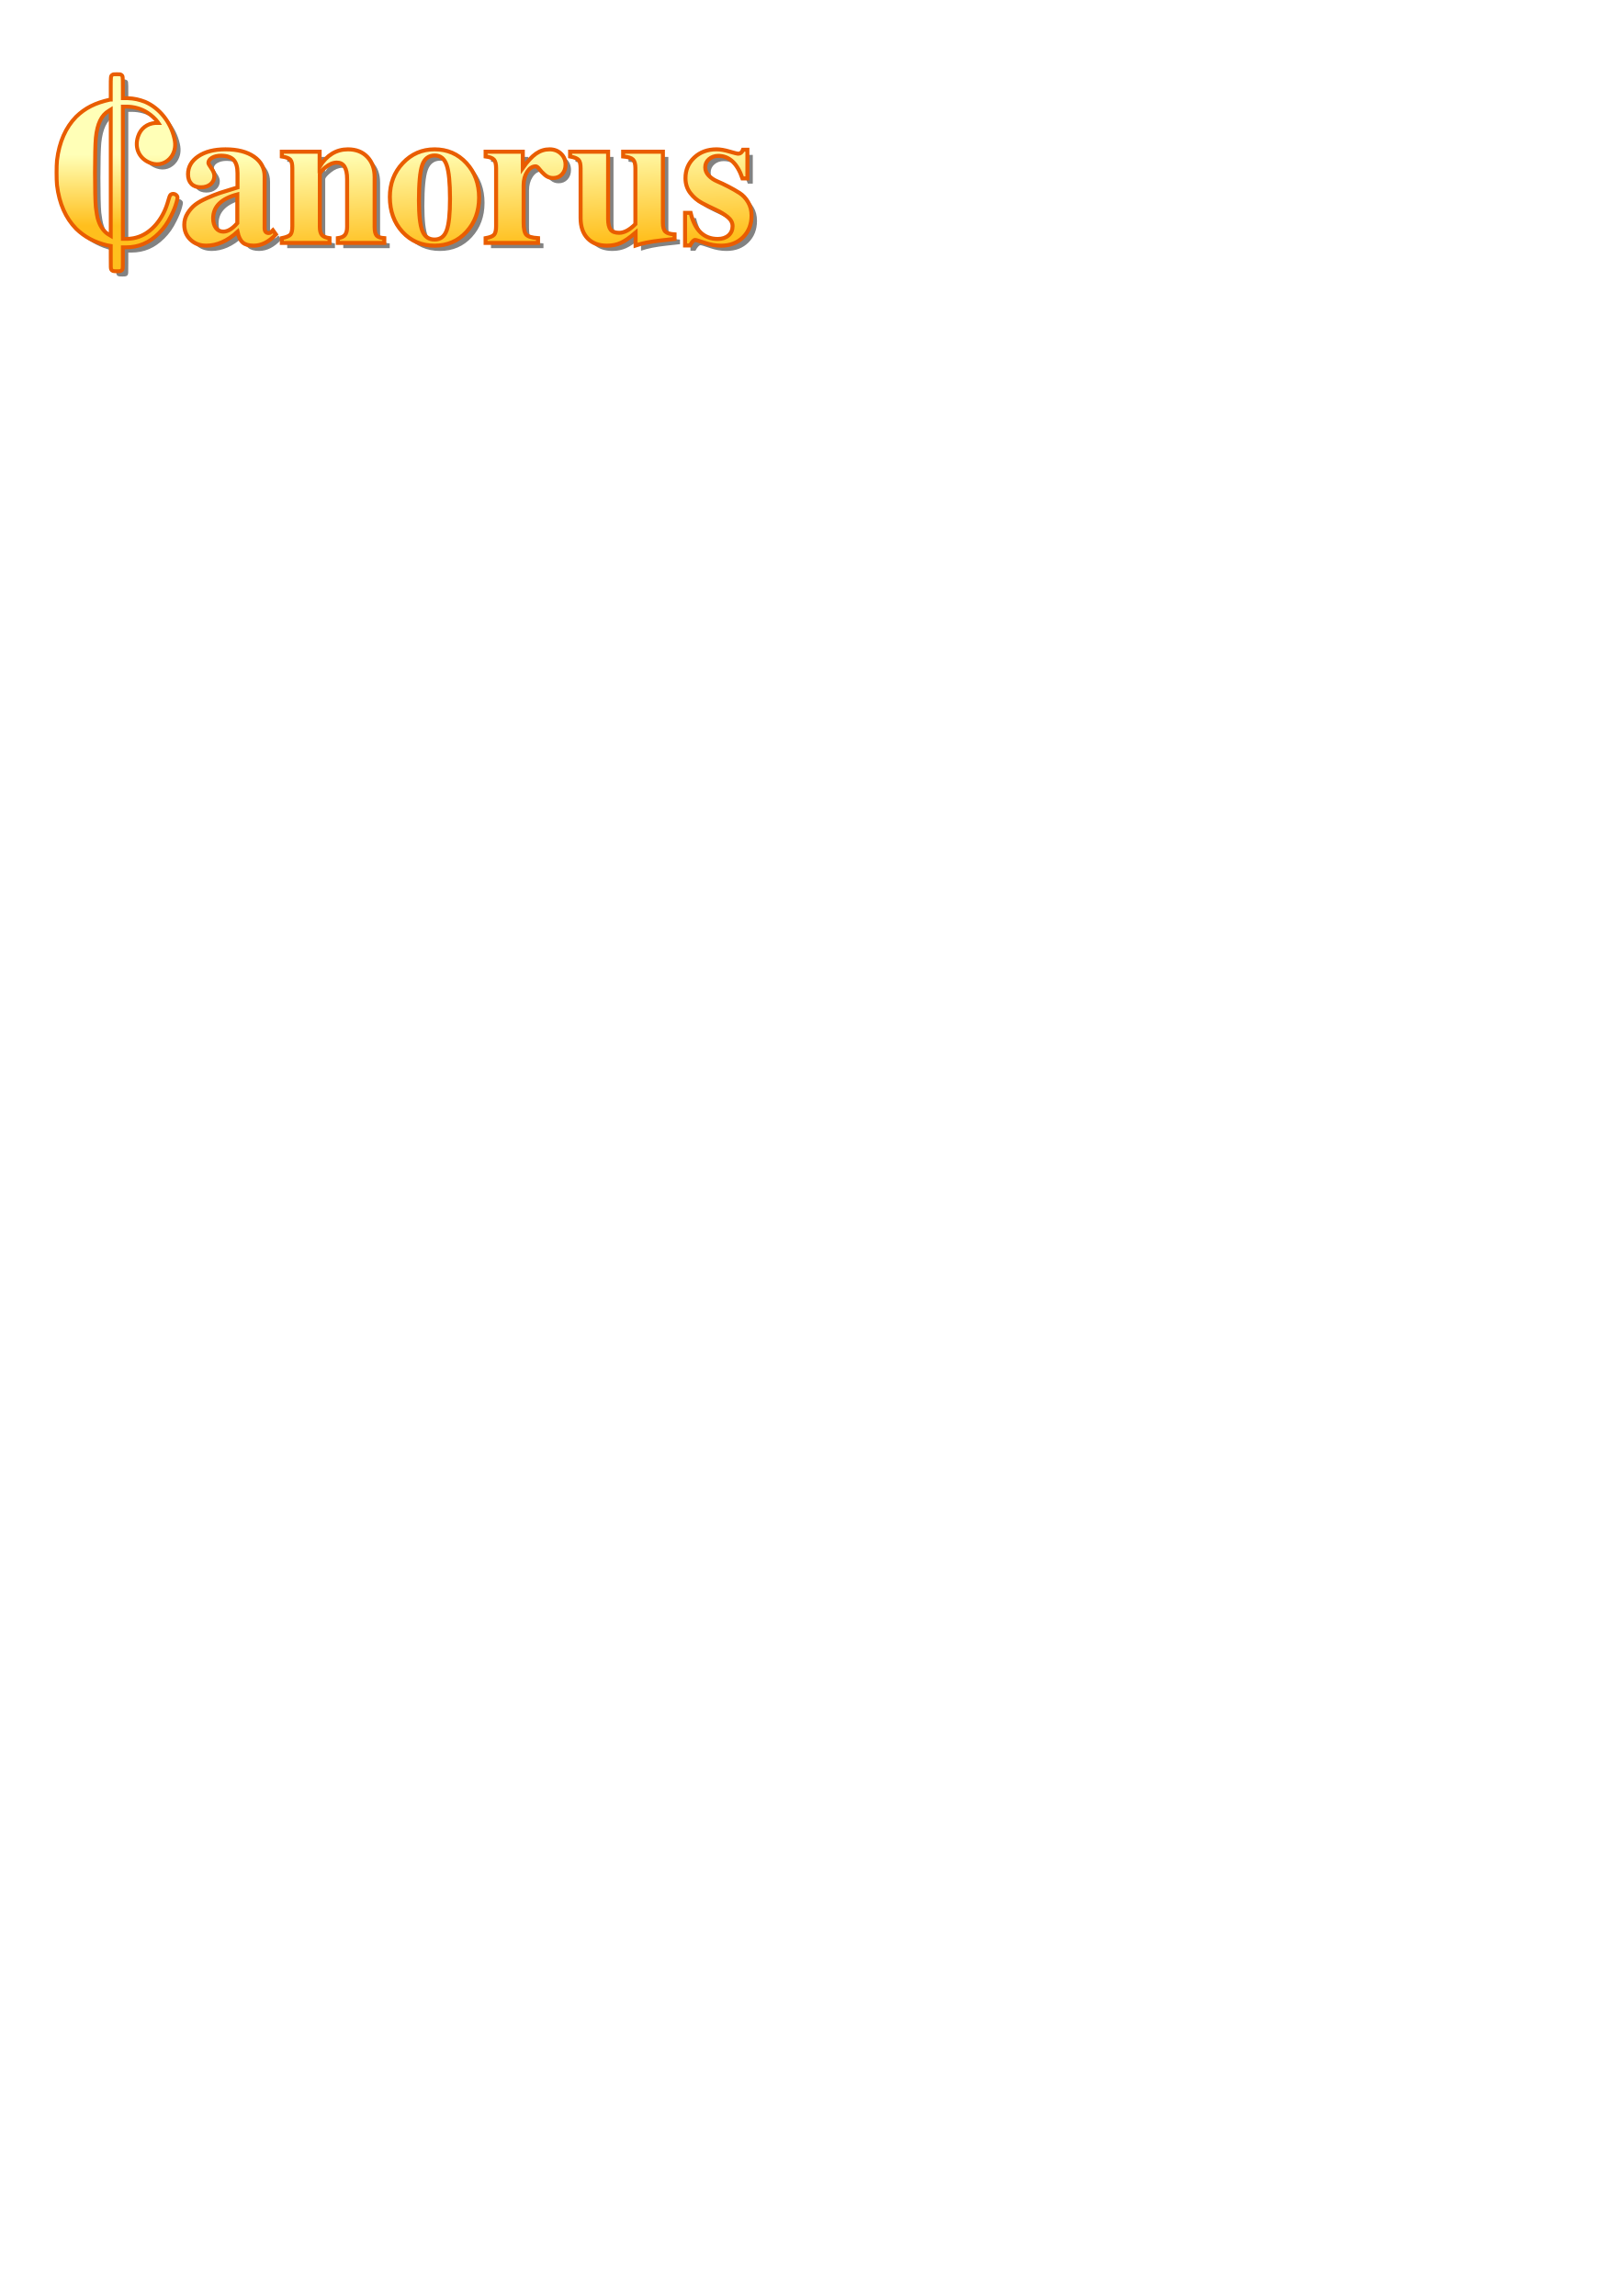
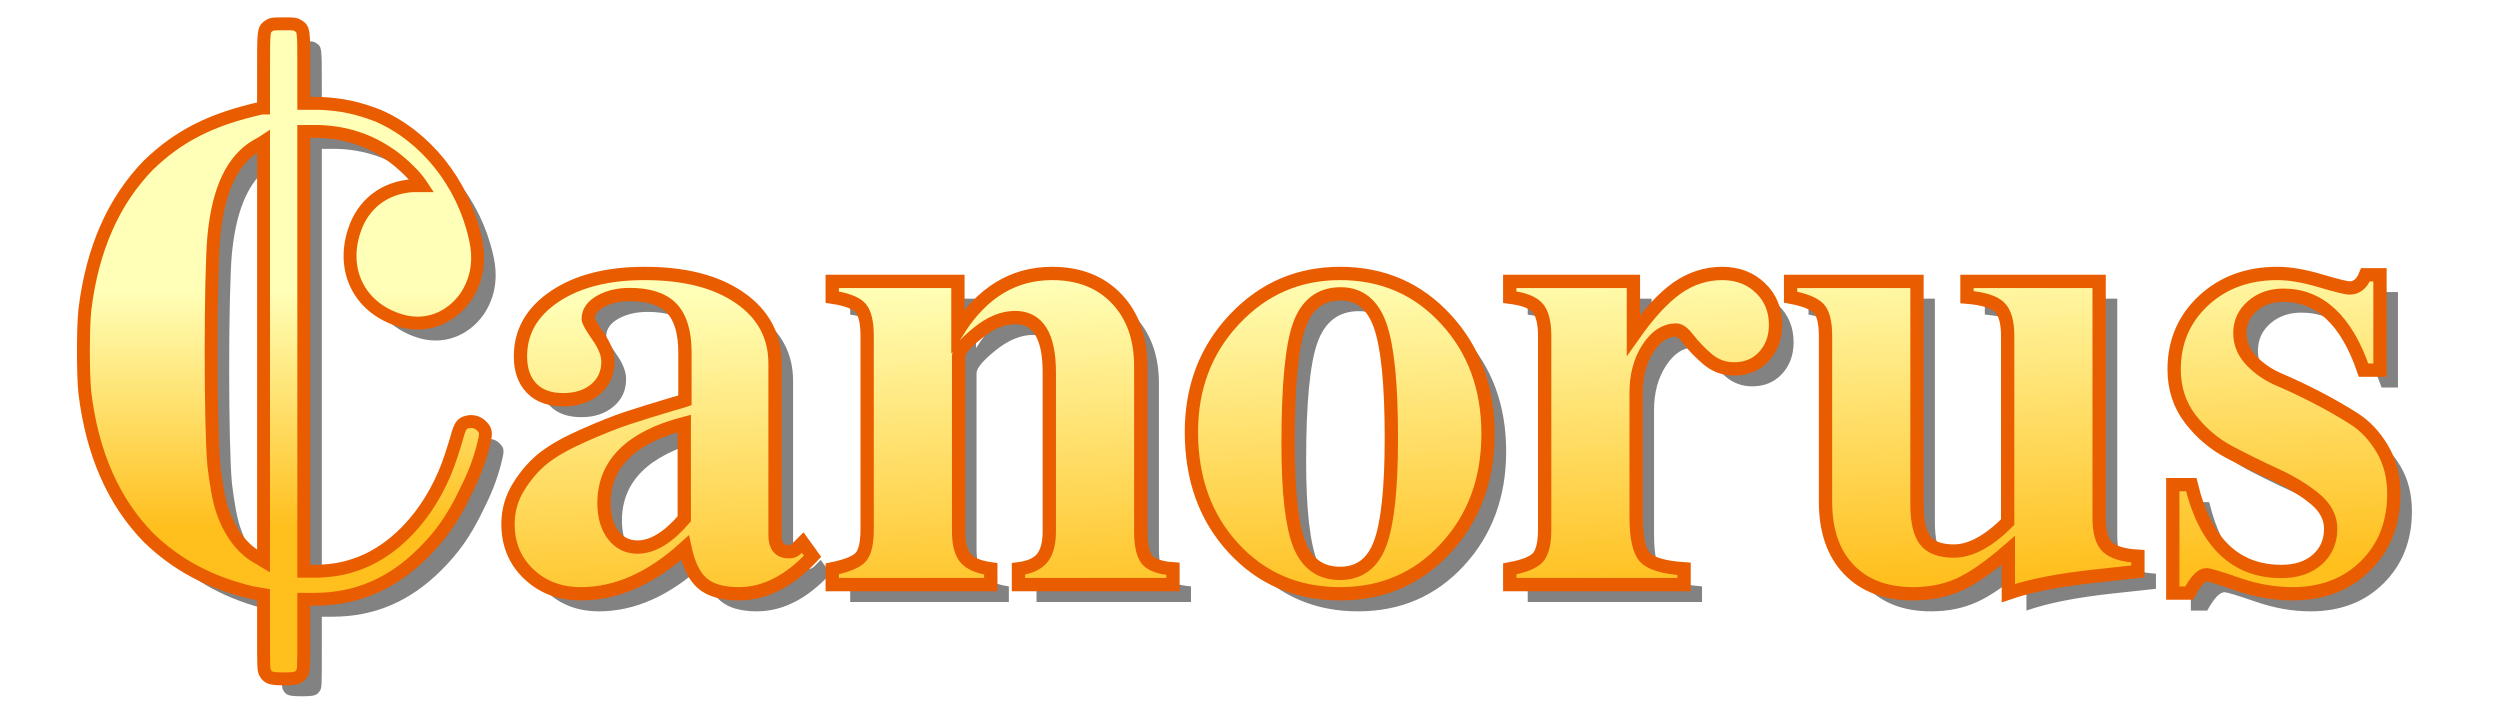
- <svg xmlns="http://www.w3.org/2000/svg" xmlns:xlink="http://www.w3.org/1999/xlink" width="744.094" height="1052.362" id="svg2591">
+ <svg xmlns="http://www.w3.org/2000/svg" xmlns:xlink="http://www.w3.org/1999/xlink" width="700" height="200" id="svg2591" version="1.0">
  <defs id="defs2593">
-     <filter id="filter3748" x="-0.044" width="1.088" y="-0.156" height="1.313">
-       <feGaussianBlur stdDeviation="2.725" id="feGaussianBlur3750" />
-     </filter>
-     <linearGradient xlink:href="#linearGradient4452" id="linearGradient2837" gradientUnits="userSpaceOnUse" x1="280.345" y1="-188.932" x2="280.345" y2="63.947" />
    <linearGradient xlink:href="#linearGradient4452" id="linearGradient2839" gradientUnits="userSpaceOnUse" x1="-5.294" y1="0" x2="435.933" y2="0" />
    <linearGradient id="linearGradient4452">
      <stop id="stop4454" offset="0" style="stop-color:#ffbf1d;stop-opacity:1;" />
      <stop id="stop4456" offset="1" style="stop-color:#ffffb7;stop-opacity:1;" />
    </linearGradient>
-     <linearGradient xlink:href="#linearGradient4452" id="linearGradient3663" gradientUnits="userSpaceOnUse" gradientTransform="matrix(1.958465,0,0,1.958465,134.1491,108.8473)" x1="35.101" y1="2.624" x2="34.116" y2="-20.995" />
+     <linearGradient xlink:href="#linearGradient4452" id="linearGradient3663" gradientUnits="userSpaceOnUse" gradientTransform="matrix(1.958465,0,0,1.958465,118.4348,85.99018)" x1="35.101" y1="2.624" x2="34.116" y2="-20.995" />
+     <linearGradient xlink:href="#linearGradient4452" id="linearGradient2502" gradientUnits="userSpaceOnUse" x1="280.345" y1="-188.932" x2="280.345" y2="63.947" />
+     <linearGradient xlink:href="#linearGradient4452" id="linearGradient2504" gradientUnits="userSpaceOnUse" x1="-5.294" y1="0" x2="435.933" y2="0" />
+     <linearGradient xlink:href="#linearGradient4452" id="linearGradient2506" gradientUnits="userSpaceOnUse" gradientTransform="matrix(1.958465,0,0,1.958465,118.4348,85.99018)" x1="35.101" y1="2.624" x2="34.116" y2="-20.995" />
  </defs>
  <g id="layer1">
-     <g id="g13764" transform="matrix(2.159984,0,0,2.159984,254.4143,356.7766)" style="opacity:0.49;fill:#000000;fill-opacity:1;stroke:none">
-       <g style="fill:#000000;fill-opacity:1;stroke:none;stroke-width:13.788;stroke-miterlimit:4;stroke-dasharray:none;stroke-opacity:0.519" id="g6420" transform="matrix(5.9719617e-2,0,0,-5.9719617e-2,-104.6614,-127.4077)">
-         <path style="fill:#000000;fill-opacity:1;stroke:none;stroke-width:13.788;stroke-miterlimit:4;stroke-dasharray:none;stroke-opacity:0.519" id="path6422" d="M 199,348 C 202,350 204,350 215,350 C 225,350 227,350 230,348 C 236,344 236,344 236,303 L 236,265 L 253,265 C 277,264 294,260 315,252 C 366,230 406,180 419,122 C 425,97 421,76 409,58 C 392,34 364,24 336,34 C 295,48 276,87 290,129 C 299,157 322,175 352,177 L 362,177 L 360,180 C 353,190 337,205 324,213 C 301,228 275,235 248,235 L 236,235 L 236,0 L 236,-235 L 252,-235 C 270,-234 280,-232 294,-227 C 338,-211 376,-167 394,-110 C 397,-101 400,-91 401,-87 C 404,-78 406,-76 414,-75 C 420,-75 424,-77 428,-82 C 431,-86 431,-89 427,-104 C 422,-122 417,-134 408,-152 C 395,-179 382,-197 364,-215 C 330,-249 292,-265 247,-265 L 236,-265 L 236,-303 C 236,-338 236,-341 234,-344 C 231,-349 228,-350 215,-350 C 201,-350 198,-349 195,-344 C 193,-341 193,-338 193,-300 L 193,-260 L 181,-258 C 135,-247 100,-228 70,-199 C 33,-161 10,-110 2,-44 C 0,-24 0,24 2,44 C 10,110 33,161 70,199 C 102,230 137,248 191,260 L 193,260 L 193,300 C 193,344 193,344 199,348 z M 193,0 L 193,224 C 193,224 190,222 186,220 C 160,205 145,174 140,124 C 136,84 136,-84 140,-123 C 142,-139 145,-159 149,-170 C 157,-194 171,-212 188,-221 L 193,-224 L 193,0 z" />
+     <g id="g2491" transform="matrix(2.031226,0,0,2.031226,2.614908,-16.02743)">
+       <g style="opacity:0.49;fill:#000000;fill-opacity:1;stroke:none" transform="matrix(2.159984,0,0,2.159984,238.7,333.9195)" id="g13764">
+         <g transform="matrix(5.9719617e-2,0,0,-5.9719617e-2,-104.6614,-127.4077)" id="g6420" style="fill:#000000;fill-opacity:1;stroke:none;stroke-width:13.788;stroke-miterlimit:4;stroke-dasharray:none;stroke-opacity:0.519">
+           <path d="M 199,348 C 202,350 204,350 215,350 C 225,350 227,350 230,348 C 236,344 236,344 236,303 L 236,265 L 253,265 C 277,264 294,260 315,252 C 366,230 406,180 419,122 C 425,97 421,76 409,58 C 392,34 364,24 336,34 C 295,48 276,87 290,129 C 299,157 322,175 352,177 L 362,177 L 360,180 C 353,190 337,205 324,213 C 301,228 275,235 248,235 L 236,235 L 236,0 L 236,-235 L 252,-235 C 270,-234 280,-232 294,-227 C 338,-211 376,-167 394,-110 C 397,-101 400,-91 401,-87 C 404,-78 406,-76 414,-75 C 420,-75 424,-77 428,-82 C 431,-86 431,-89 427,-104 C 422,-122 417,-134 408,-152 C 395,-179 382,-197 364,-215 C 330,-249 292,-265 247,-265 L 236,-265 L 236,-303 C 236,-338 236,-341 234,-344 C 231,-349 228,-350 215,-350 C 201,-350 198,-349 195,-344 C 193,-341 193,-338 193,-300 L 193,-260 L 181,-258 C 135,-247 100,-228 70,-199 C 33,-161 10,-110 2,-44 C 0,-24 0,24 2,44 C 10,110 33,161 70,199 C 102,230 137,248 191,260 L 193,260 L 193,300 C 193,344 193,344 199,348 z M 193,0 L 193,224 C 193,224 190,222 186,220 C 160,205 145,174 140,124 C 136,84 136,-84 140,-123 C 142,-139 145,-159 149,-170 C 157,-194 171,-212 188,-221 L 193,-224 L 193,0 z" id="path6422" style="fill:#000000;fill-opacity:1;stroke:none;stroke-width:13.788;stroke-miterlimit:4;stroke-dasharray:none;stroke-opacity:0.519" />
+         </g>
+         <text xml:space="preserve" style="font-size:41.978px;font-style:normal;font-weight:bold;text-align:justify;text-anchor:start;fill:#000000;fill-opacity:1;stroke:none;stroke-width:0.85;stroke-linecap:butt;stroke-linejoin:miter;stroke-miterlimit:4;stroke-dasharray:none;stroke-opacity:0.519;font-family:FreeSerif" x="-78.584" y="-112.519" id="text6424">
+           <tspan id="tspan6426" x="-78.584" y="-112.519" style="font-weight:bold;fill:#000000;fill-opacity:1;stroke:none;stroke-width:0.85;stroke-miterlimit:4;stroke-dasharray:none;stroke-opacity:0.519;font-family:FreeSerif">anorus</tspan>
+         </text>
      </g>
-       <text id="text6424" y="-112.519" x="-78.584" style="font-size:41.978px;font-style:normal;font-weight:bold;text-align:justify;text-anchor:start;fill:#000000;fill-opacity:1;stroke:none;stroke-width:0.85;stroke-linecap:butt;stroke-linejoin:miter;stroke-miterlimit:4;stroke-dasharray:none;stroke-opacity:0.519;font-family:FreeSerif" xml:space="preserve">
-         <tspan style="font-weight:bold;fill:#000000;fill-opacity:1;stroke:none;stroke-width:0.85;stroke-miterlimit:4;stroke-dasharray:none;stroke-opacity:0.519;font-family:FreeSerif" y="-112.519" x="-78.584" id="tspan6426">anorus</tspan>
+       <g style="fill:url(#linearGradient2504);fill-opacity:1;stroke:#e95d00;stroke-width:13.788;stroke-miterlimit:4;stroke-dasharray:none;stroke-opacity:1" id="g63430" transform="matrix(0.1289934,0,0,-0.1289934,10.14568,56.32133)">
+         <path style="fill:url(#linearGradient2502);fill-opacity:1;stroke:#e95d00;stroke-width:13.788;stroke-miterlimit:4;stroke-dasharray:none;stroke-opacity:1" id="path63432" d="M 199,348 C 202,350 204,350 215,350 C 225,350 227,350 230,348 C 236,344 236,344 236,303 L 236,265 L 253,265 C 277,264 294,260 315,252 C 366,230 406,180 419,122 C 425,97 421,76 409,58 C 392,34 364,24 336,34 C 295,48 276,87 290,129 C 299,157 322,175 352,177 L 362,177 L 360,180 C 353,190 337,205 324,213 C 301,228 275,235 248,235 L 236,235 L 236,0 L 236,-235 L 252,-235 C 270,-234 280,-232 294,-227 C 338,-211 376,-167 394,-110 C 397,-101 400,-91 401,-87 C 404,-78 406,-76 414,-75 C 420,-75 424,-77 428,-82 C 431,-86 431,-89 427,-104 C 422,-122 417,-134 408,-152 C 395,-179 382,-197 364,-215 C 330,-249 292,-265 247,-265 L 236,-265 L 236,-303 C 236,-338 236,-341 234,-344 C 231,-349 228,-350 215,-350 C 201,-350 198,-349 195,-344 C 193,-341 193,-338 193,-300 L 193,-260 L 181,-258 C 135,-247 100,-228 70,-199 C 33,-161 10,-110 2,-44 C 0,-24 0,24 2,44 C 10,110 33,161 70,199 C 102,230 137,248 191,260 L 193,260 L 193,300 C 193,344 193,344 199,348 z M 193,0 L 193,224 C 193,224 190,222 186,220 C 160,205 145,174 140,124 C 136,84 136,-84 140,-123 C 142,-139 145,-159 149,-170 C 157,-194 171,-212 188,-221 L 193,-224 L 193,0 z" />
+       </g>
+       <text id="text3469" y="88.48" x="66.473" style="font-size:90.672px;font-style:normal;font-weight:bold;text-align:justify;text-anchor:start;fill:url(#linearGradient2506);fill-opacity:1;stroke:#e95d00;stroke-width:1.835;stroke-linecap:butt;stroke-linejoin:miter;stroke-miterlimit:4;stroke-dasharray:none;stroke-opacity:1;font-family:FreeSerif" xml:space="preserve">
+         <tspan style="font-weight:bold;fill:url(#linearGradient2506);fill-opacity:1;stroke:#e95d00;stroke-width:1.835;stroke-miterlimit:4;stroke-dasharray:none;stroke-opacity:1;font-family:FreeSerif" y="88.48" x="66.473" id="tspan3471">anorus</tspan>
      </text>
    </g>
-     <g transform="matrix(0.1289934,0,0,-0.1289934,25.85996,79.17847)" id="g63430" style="fill:url(#linearGradient2839);fill-opacity:1;stroke:#e95d00;stroke-width:13.788;stroke-miterlimit:4;stroke-dasharray:none;stroke-opacity:1">
-       <path d="M 199,348 C 202,350 204,350 215,350 C 225,350 227,350 230,348 C 236,344 236,344 236,303 L 236,265 L 253,265 C 277,264 294,260 315,252 C 366,230 406,180 419,122 C 425,97 421,76 409,58 C 392,34 364,24 336,34 C 295,48 276,87 290,129 C 299,157 322,175 352,177 L 362,177 L 360,180 C 353,190 337,205 324,213 C 301,228 275,235 248,235 L 236,235 L 236,0 L 236,-235 L 252,-235 C 270,-234 280,-232 294,-227 C 338,-211 376,-167 394,-110 C 397,-101 400,-91 401,-87 C 404,-78 406,-76 414,-75 C 420,-75 424,-77 428,-82 C 431,-86 431,-89 427,-104 C 422,-122 417,-134 408,-152 C 395,-179 382,-197 364,-215 C 330,-249 292,-265 247,-265 L 236,-265 L 236,-303 C 236,-338 236,-341 234,-344 C 231,-349 228,-350 215,-350 C 201,-350 198,-349 195,-344 C 193,-341 193,-338 193,-300 L 193,-260 L 181,-258 C 135,-247 100,-228 70,-199 C 33,-161 10,-110 2,-44 C 0,-24 0,24 2,44 C 10,110 33,161 70,199 C 102,230 137,248 191,260 L 193,260 L 193,300 C 193,344 193,344 199,348 z M 193,0 L 193,224 C 193,224 190,222 186,220 C 160,205 145,174 140,124 C 136,84 136,-84 140,-123 C 142,-139 145,-159 149,-170 C 157,-194 171,-212 188,-221 L 193,-224 L 193,0 z" id="path63432" style="fill:url(#linearGradient2837);fill-opacity:1;stroke:#e95d00;stroke-width:13.788;stroke-miterlimit:4;stroke-dasharray:none;stroke-opacity:1" />
-     </g>
-     <text xml:space="preserve" style="font-size:90.672px;font-style:normal;font-weight:bold;text-align:justify;text-anchor:start;fill:url(#linearGradient3663);fill-opacity:1;stroke:#e95d00;stroke-width:1.835;stroke-linecap:butt;stroke-linejoin:miter;stroke-miterlimit:4;stroke-dasharray:none;stroke-opacity:1;font-family:FreeSerif" x="82.188" y="111.337" id="text3469">
-       <tspan id="tspan3471" x="82.188" y="111.337" style="font-weight:bold;fill:url(#linearGradient3663);fill-opacity:1;stroke:#e95d00;stroke-width:1.835;stroke-miterlimit:4;stroke-dasharray:none;stroke-opacity:1;font-family:FreeSerif">anorus</tspan>
-     </text>
-     <rect style="opacity:0.909;fill:none;fill-opacity:1;stroke:none;stroke-width:1.068;stroke-miterlimit:4;stroke-dasharray:none;stroke-opacity:1" id="rect2618" width="347.857" height="113.571" x="16.429" y="25.219" />
  </g>
</svg>
